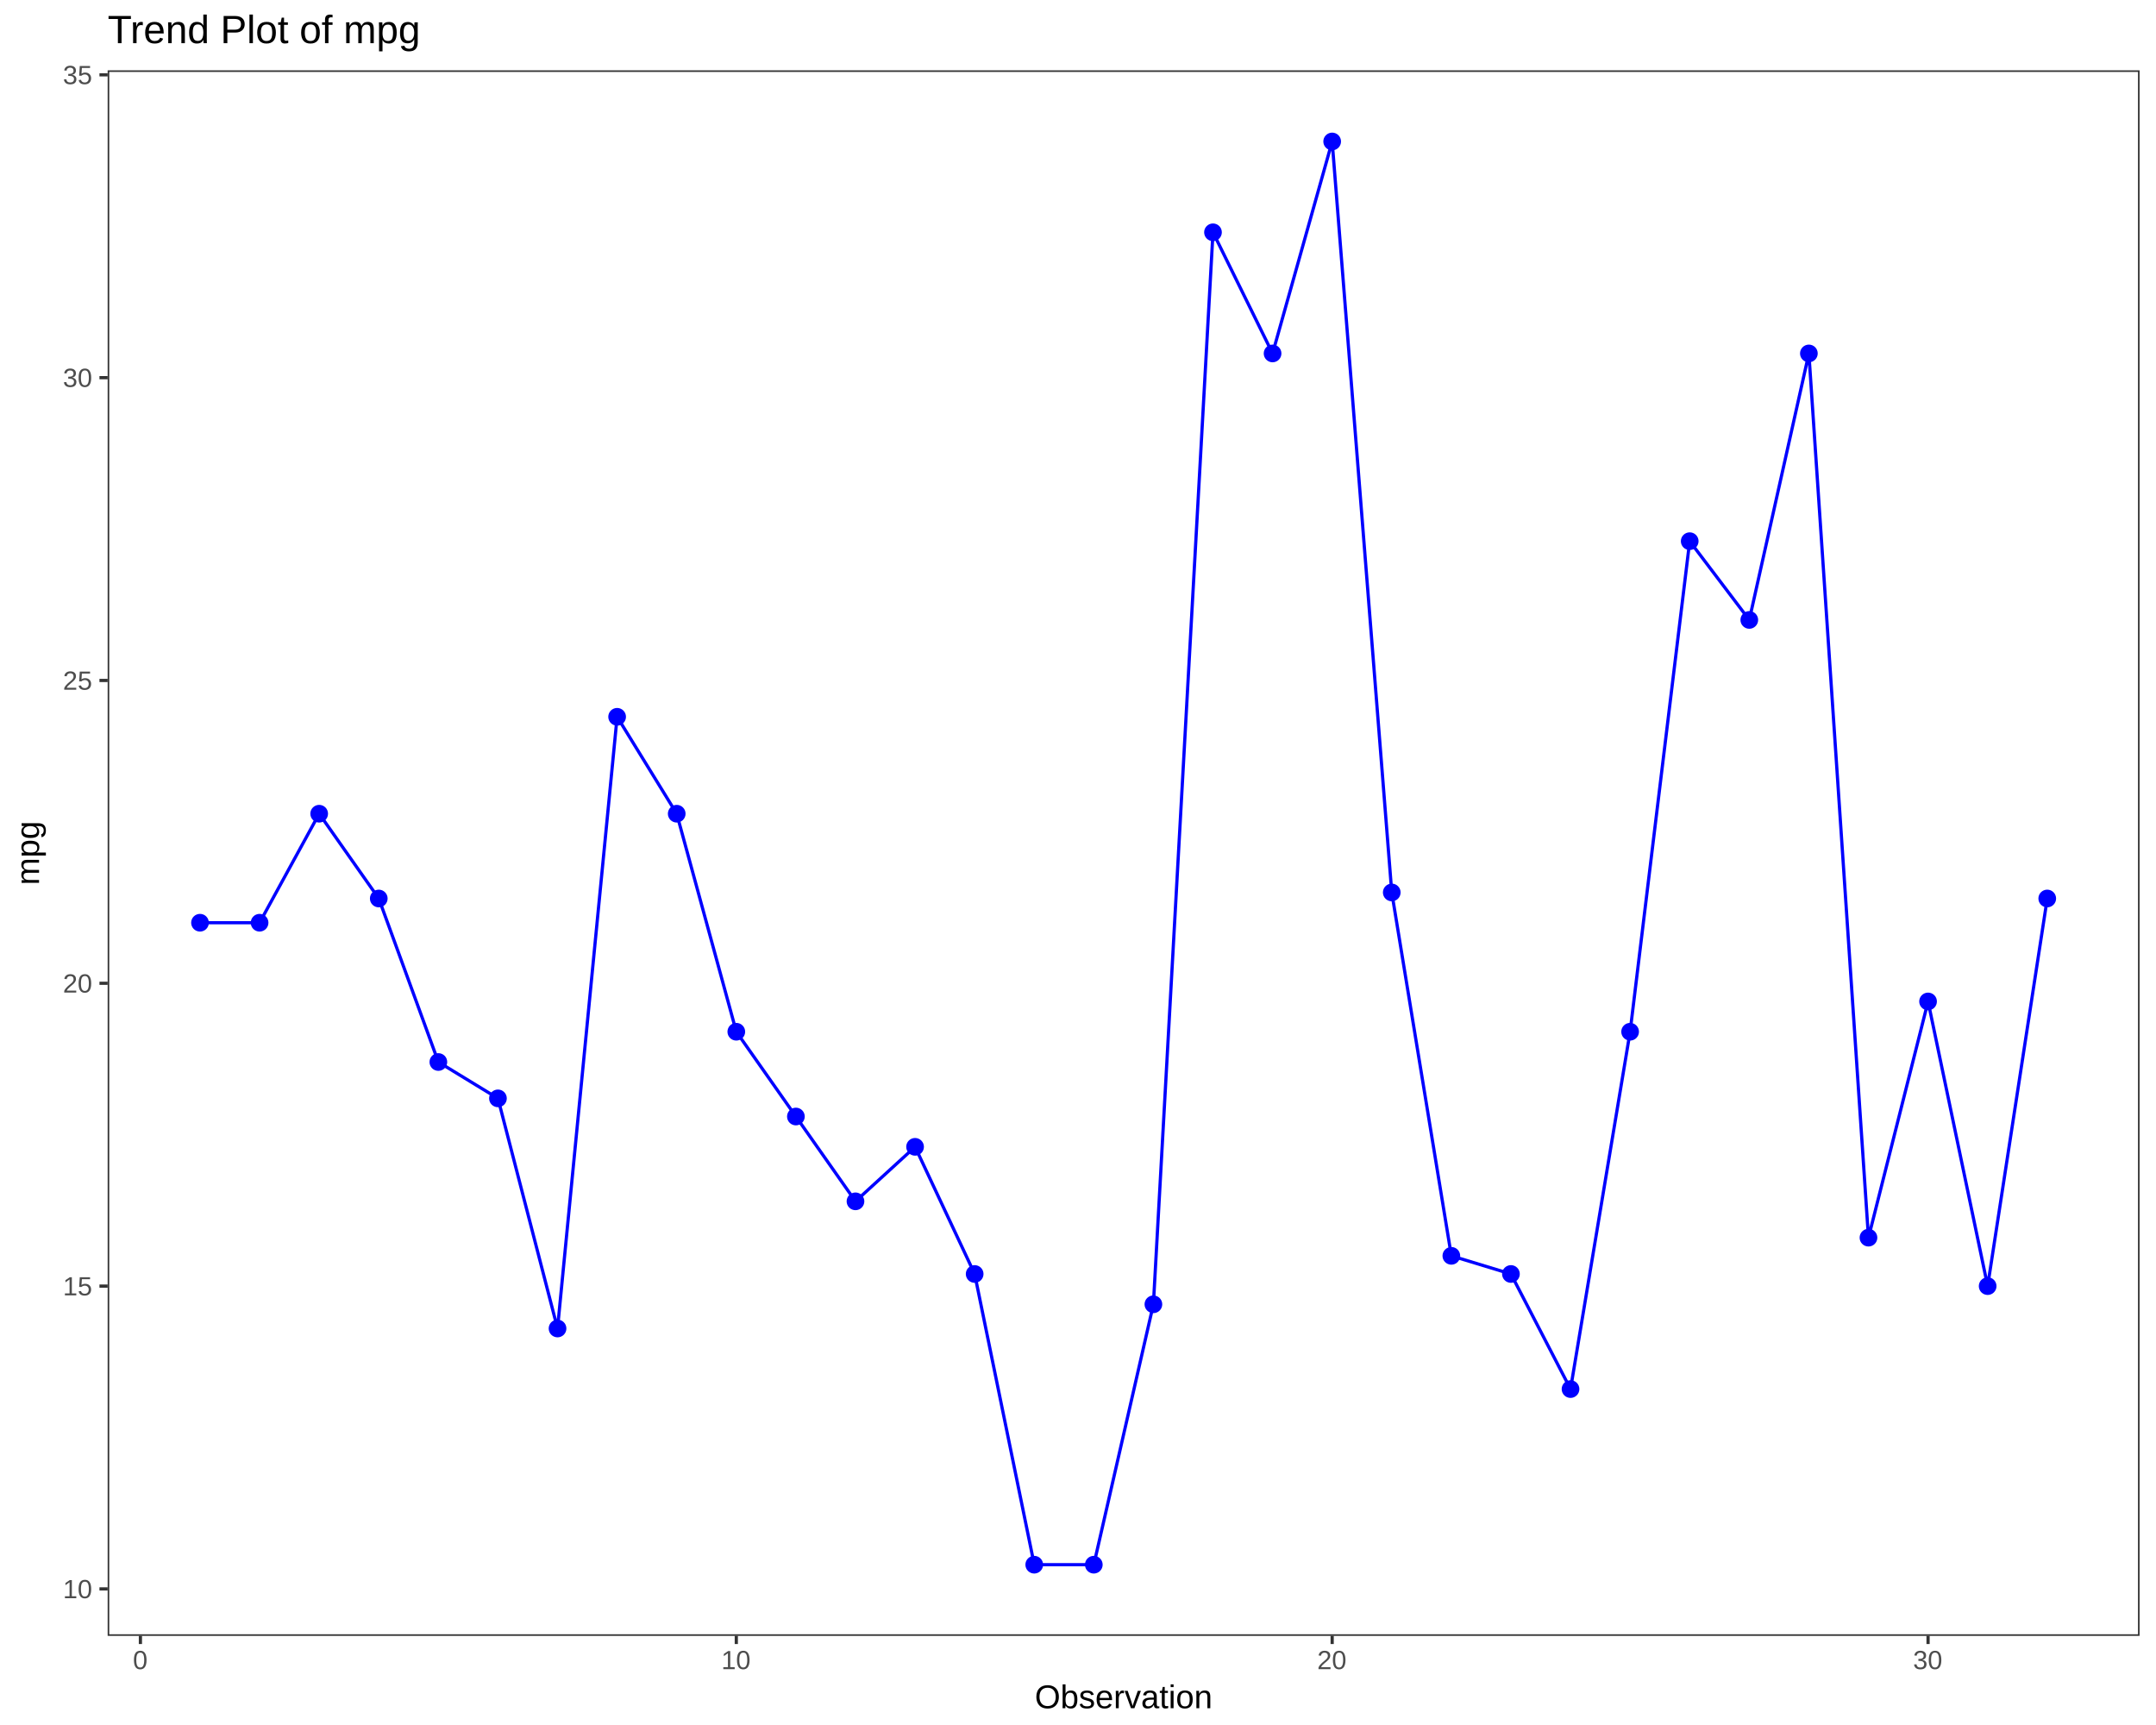
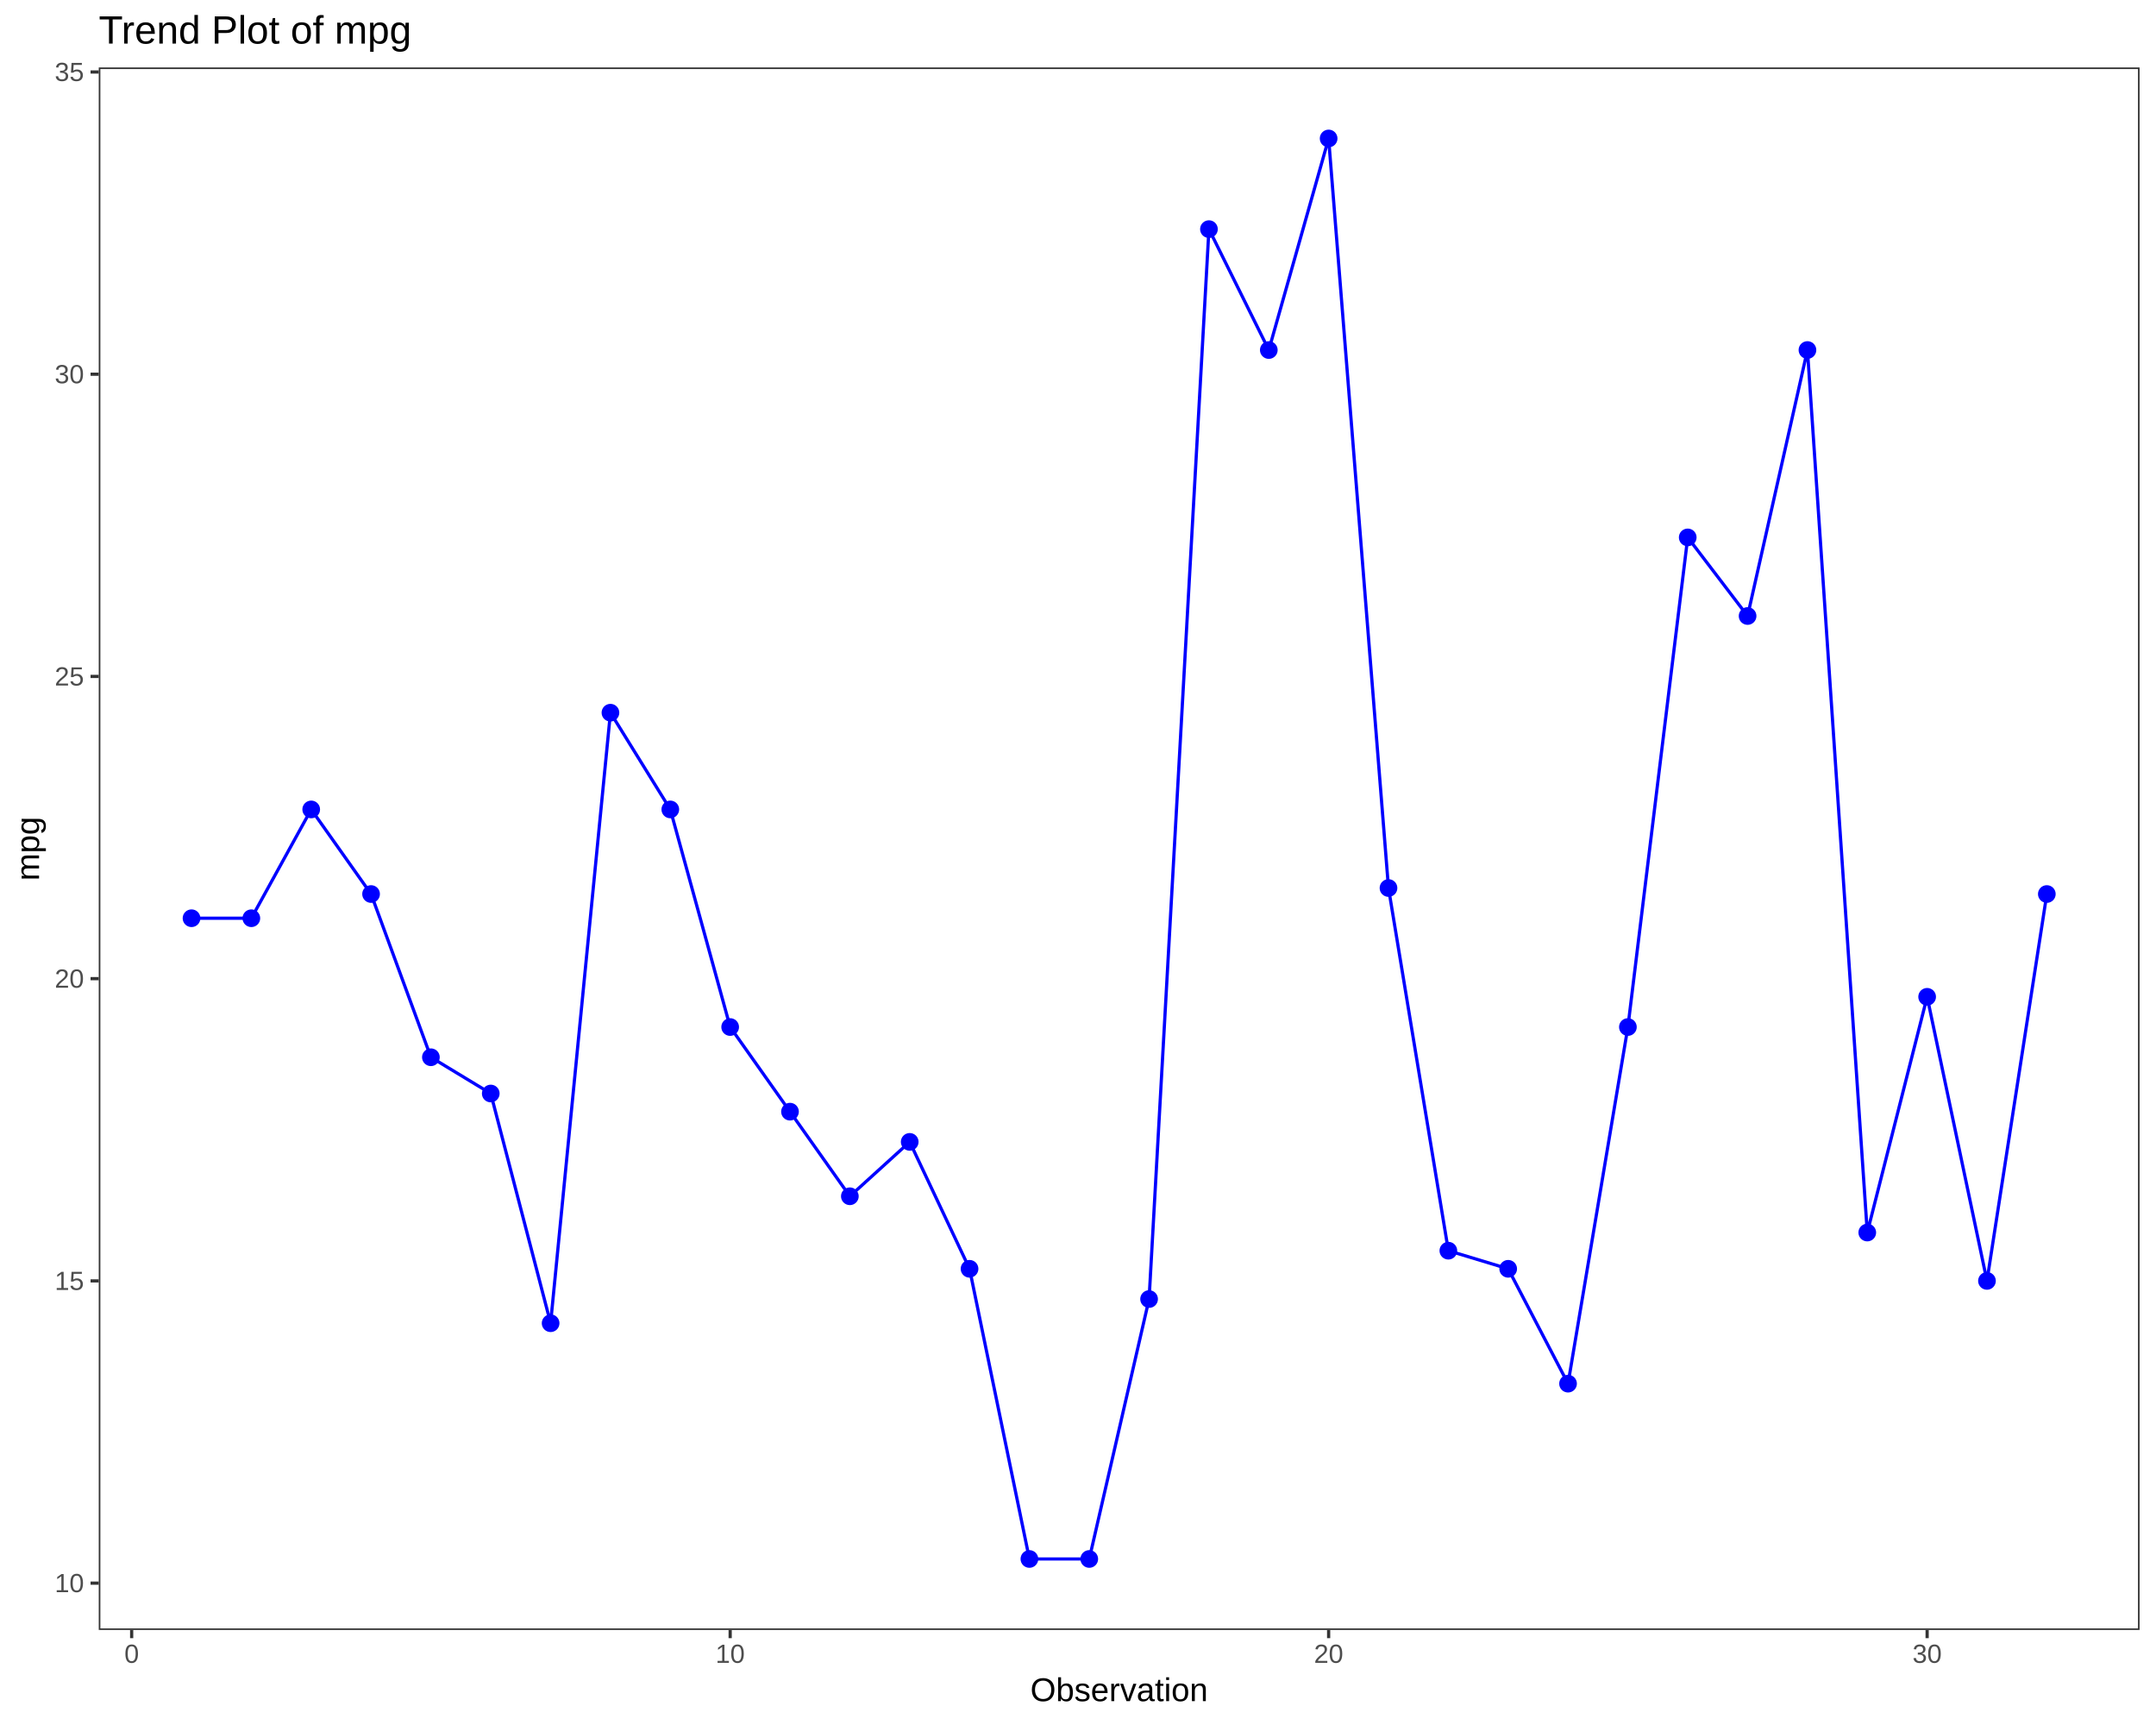
<svg xmlns="http://www.w3.org/2000/svg" viewBox="0 0 720.00 576.00">
  <defs>
    <style type="text/css">
-     line, polyline, path, rect, circle {
+     line, polyline, polygon, path, rect, circle {
      fill: none;
      stroke: #000000;
      stroke-linecap: round;
      stroke-linejoin: round;
      stroke-miterlimit: 10.00;
    }
  </style>
  </defs>
  <rect width="100%" height="100%" style="stroke: none; fill: #FFFFFF;" />
  <rect x="0.00" y="0.00" width="720.00" height="576.00" style="stroke-width: 1.07; stroke: #FFFFFF; fill: #FFFFFF;" />
  <defs>
-     <clipPath id="cpMzUuOTQ4fDcxNC41MjF8NTQ2LjIzNXwyMy40NzY3">
-       <rect x="35.95" y="23.48" width="678.57" height="522.76" />
+     <clipPath id="cpMzIuOTh8NzE0LjUyfDU0NC4yN3wyMi41Mg==">
+       <rect x="32.98" y="22.52" width="681.54" height="521.75" />
    </clipPath>
  </defs>
-   <rect x="35.95" y="23.48" width="678.57" height="522.76" style="stroke-width: 1.07; stroke: none; fill: #FFFFFF;" clip-path="url(#cpMzUuOTQ4fDcxNC41MjF8NTQ2LjIzNXwyMy40NzY3)" />
-   <circle cx="66.79" cy="308.11" r="1.95pt" style="stroke-width: 0.71; stroke: #0000FF; fill: #0000FF;" clip-path="url(#cpMzUuOTQ4fDcxNC41MjF8NTQ2LjIzNXwyMy40NzY3)" />
-   <circle cx="86.69" cy="308.11" r="1.95pt" style="stroke-width: 0.71; stroke: #0000FF; fill: #0000FF;" clip-path="url(#cpMzUuOTQ4fDcxNC41MjF8NTQ2LjIzNXwyMy40NzY3)" />
-   <circle cx="106.59" cy="271.71" r="1.95pt" style="stroke-width: 0.71; stroke: #0000FF; fill: #0000FF;" clip-path="url(#cpMzUuOTQ4fDcxNC41MjF8NTQ2LjIzNXwyMy40NzY3)" />
-   <circle cx="126.49" cy="300.02" r="1.95pt" style="stroke-width: 0.71; stroke: #0000FF; fill: #0000FF;" clip-path="url(#cpMzUuOTQ4fDcxNC41MjF8NTQ2LjIzNXwyMy40NzY3)" />
-   <circle cx="146.39" cy="354.62" r="1.95pt" style="stroke-width: 0.71; stroke: #0000FF; fill: #0000FF;" clip-path="url(#cpMzUuOTQ4fDcxNC41MjF8NTQ2LjIzNXwyMy40NzY3)" />
-   <circle cx="166.29" cy="366.76" r="1.95pt" style="stroke-width: 0.71; stroke: #0000FF; fill: #0000FF;" clip-path="url(#cpMzUuOTQ4fDcxNC41MjF8NTQ2LjIzNXwyMy40NzY3)" />
-   <circle cx="186.19" cy="443.60" r="1.95pt" style="stroke-width: 0.71; stroke: #0000FF; fill: #0000FF;" clip-path="url(#cpMzUuOTQ4fDcxNC41MjF8NTQ2LjIzNXwyMy40NzY3)" />
-   <circle cx="206.09" cy="239.35" r="1.95pt" style="stroke-width: 0.71; stroke: #0000FF; fill: #0000FF;" clip-path="url(#cpMzUuOTQ4fDcxNC41MjF8NTQ2LjIzNXwyMy40NzY3)" />
-   <circle cx="225.99" cy="271.71" r="1.95pt" style="stroke-width: 0.71; stroke: #0000FF; fill: #0000FF;" clip-path="url(#cpMzUuOTQ4fDcxNC41MjF8NTQ2LjIzNXwyMy40NzY3)" />
-   <circle cx="245.89" cy="344.51" r="1.95pt" style="stroke-width: 0.71; stroke: #0000FF; fill: #0000FF;" clip-path="url(#cpMzUuOTQ4fDcxNC41MjF8NTQ2LjIzNXwyMy40NzY3)" />
-   <circle cx="265.79" cy="372.82" r="1.95pt" style="stroke-width: 0.71; stroke: #0000FF; fill: #0000FF;" clip-path="url(#cpMzUuOTQ4fDcxNC41MjF8NTQ2LjIzNXwyMy40NzY3)" />
-   <circle cx="285.69" cy="401.14" r="1.95pt" style="stroke-width: 0.71; stroke: #0000FF; fill: #0000FF;" clip-path="url(#cpMzUuOTQ4fDcxNC41MjF8NTQ2LjIzNXwyMy40NzY3)" />
-   <circle cx="305.59" cy="382.94" r="1.95pt" style="stroke-width: 0.71; stroke: #0000FF; fill: #0000FF;" clip-path="url(#cpMzUuOTQ4fDcxNC41MjF8NTQ2LjIzNXwyMy40NzY3)" />
-   <circle cx="325.49" cy="425.40" r="1.95pt" style="stroke-width: 0.71; stroke: #0000FF; fill: #0000FF;" clip-path="url(#cpMzUuOTQ4fDcxNC41MjF8NTQ2LjIzNXwyMy40NzY3)" />
-   <circle cx="345.39" cy="522.47" r="1.95pt" style="stroke-width: 0.71; stroke: #0000FF; fill: #0000FF;" clip-path="url(#cpMzUuOTQ4fDcxNC41MjF8NTQ2LjIzNXwyMy40NzY3)" />
-   <circle cx="365.28" cy="522.47" r="1.95pt" style="stroke-width: 0.71; stroke: #0000FF; fill: #0000FF;" clip-path="url(#cpMzUuOTQ4fDcxNC41MjF8NTQ2LjIzNXwyMy40NzY3)" />
-   <circle cx="385.18" cy="435.52" r="1.95pt" style="stroke-width: 0.71; stroke: #0000FF; fill: #0000FF;" clip-path="url(#cpMzUuOTQ4fDcxNC41MjF8NTQ2LjIzNXwyMy40NzY3)" />
-   <circle cx="405.08" cy="77.57" r="1.95pt" style="stroke-width: 0.71; stroke: #0000FF; fill: #0000FF;" clip-path="url(#cpMzUuOTQ4fDcxNC41MjF8NTQ2LjIzNXwyMy40NzY3)" />
-   <circle cx="424.98" cy="118.02" r="1.95pt" style="stroke-width: 0.71; stroke: #0000FF; fill: #0000FF;" clip-path="url(#cpMzUuOTQ4fDcxNC41MjF8NTQ2LjIzNXwyMy40NzY3)" />
-   <circle cx="444.88" cy="47.24" r="1.95pt" style="stroke-width: 0.71; stroke: #0000FF; fill: #0000FF;" clip-path="url(#cpMzUuOTQ4fDcxNC41MjF8NTQ2LjIzNXwyMy40NzY3)" />
-   <circle cx="464.78" cy="298.00" r="1.95pt" style="stroke-width: 0.71; stroke: #0000FF; fill: #0000FF;" clip-path="url(#cpMzUuOTQ4fDcxNC41MjF8NTQ2LjIzNXwyMy40NzY3)" />
-   <circle cx="484.68" cy="419.34" r="1.95pt" style="stroke-width: 0.71; stroke: #0000FF; fill: #0000FF;" clip-path="url(#cpMzUuOTQ4fDcxNC41MjF8NTQ2LjIzNXwyMy40NzY3)" />
-   <circle cx="504.58" cy="425.40" r="1.95pt" style="stroke-width: 0.71; stroke: #0000FF; fill: #0000FF;" clip-path="url(#cpMzUuOTQ4fDcxNC41MjF8NTQ2LjIzNXwyMy40NzY3)" />
-   <circle cx="524.48" cy="463.83" r="1.95pt" style="stroke-width: 0.71; stroke: #0000FF; fill: #0000FF;" clip-path="url(#cpMzUuOTQ4fDcxNC41MjF8NTQ2LjIzNXwyMy40NzY3)" />
-   <circle cx="544.38" cy="344.51" r="1.95pt" style="stroke-width: 0.71; stroke: #0000FF; fill: #0000FF;" clip-path="url(#cpMzUuOTQ4fDcxNC41MjF8NTQ2LjIzNXwyMy40NzY3)" />
-   <circle cx="564.28" cy="180.71" r="1.95pt" style="stroke-width: 0.71; stroke: #0000FF; fill: #0000FF;" clip-path="url(#cpMzUuOTQ4fDcxNC41MjF8NTQ2LjIzNXwyMy40NzY3)" />
-   <circle cx="584.18" cy="207.00" r="1.95pt" style="stroke-width: 0.71; stroke: #0000FF; fill: #0000FF;" clip-path="url(#cpMzUuOTQ4fDcxNC41MjF8NTQ2LjIzNXwyMy40NzY3)" />
-   <circle cx="604.08" cy="118.02" r="1.95pt" style="stroke-width: 0.71; stroke: #0000FF; fill: #0000FF;" clip-path="url(#cpMzUuOTQ4fDcxNC41MjF8NTQ2LjIzNXwyMy40NzY3)" />
-   <circle cx="623.98" cy="413.27" r="1.95pt" style="stroke-width: 0.71; stroke: #0000FF; fill: #0000FF;" clip-path="url(#cpMzUuOTQ4fDcxNC41MjF8NTQ2LjIzNXwyMy40NzY3)" />
-   <circle cx="643.88" cy="334.40" r="1.95pt" style="stroke-width: 0.71; stroke: #0000FF; fill: #0000FF;" clip-path="url(#cpMzUuOTQ4fDcxNC41MjF8NTQ2LjIzNXwyMy40NzY3)" />
-   <circle cx="663.78" cy="429.45" r="1.95pt" style="stroke-width: 0.71; stroke: #0000FF; fill: #0000FF;" clip-path="url(#cpMzUuOTQ4fDcxNC41MjF8NTQ2LjIzNXwyMy40NzY3)" />
-   <circle cx="683.68" cy="300.02" r="1.95pt" style="stroke-width: 0.71; stroke: #0000FF; fill: #0000FF;" clip-path="url(#cpMzUuOTQ4fDcxNC41MjF8NTQ2LjIzNXwyMy40NzY3)" />
-   <polyline points="66.79,308.11 86.69,308.11 106.59,271.71 126.49,300.02 146.39,354.62 166.29,366.76 186.19,443.60 206.09,239.35 225.99,271.71 245.89,344.51 265.79,372.82 285.69,401.14 305.59,382.94 325.49,425.40 345.39,522.47 365.28,522.47 385.18,435.52 405.08,77.57 424.98,118.02 444.88,47.24 464.78,298.00 484.68,419.34 504.58,425.40 524.48,463.83 544.38,344.51 564.28,180.71 584.18,207.00 604.08,118.02 623.98,413.27 643.88,334.40 663.78,429.45 683.68,300.02 " style="stroke-width: 1.07; stroke: #0000FF; stroke-linecap: butt;" clip-path="url(#cpMzUuOTQ4fDcxNC41MjF8NTQ2LjIzNXwyMy40NzY3)" />
-   <rect x="35.95" y="23.48" width="678.57" height="522.76" style="stroke-width: 1.07; stroke: #333333;" clip-path="url(#cpMzUuOTQ4fDcxNC41MjF8NTQ2LjIzNXwyMy40NzY3)" />
+   <rect x="32.98" y="22.52" width="681.54" height="521.75" style="stroke-width: 1.07; stroke: none; fill: #FFFFFF;" clip-path="url(#cpMzIuOTh8NzE0LjUyfDU0NC4yN3wyMi41Mg==)" />
+   <circle cx="63.96" cy="306.61" r="1.95pt" style="stroke-width: 0.71; stroke: #0000FF; fill: #0000FF;" clip-path="url(#cpMzIuOTh8NzE0LjUyfDU0NC4yN3wyMi41Mg==)" />
+   <circle cx="83.94" cy="306.61" r="1.95pt" style="stroke-width: 0.71; stroke: #0000FF; fill: #0000FF;" clip-path="url(#cpMzIuOTh8NzE0LjUyfDU0NC4yN3wyMi41Mg==)" />
+   <circle cx="103.93" cy="270.28" r="1.95pt" style="stroke-width: 0.71; stroke: #0000FF; fill: #0000FF;" clip-path="url(#cpMzIuOTh8NzE0LjUyfDU0NC4yN3wyMi41Mg==)" />
+   <circle cx="123.92" cy="298.53" r="1.95pt" style="stroke-width: 0.71; stroke: #0000FF; fill: #0000FF;" clip-path="url(#cpMzIuOTh8NzE0LjUyfDU0NC4yN3wyMi41Mg==)" />
+   <circle cx="143.90" cy="353.03" r="1.95pt" style="stroke-width: 0.71; stroke: #0000FF; fill: #0000FF;" clip-path="url(#cpMzIuOTh8NzE0LjUyfDU0NC4yN3wyMi41Mg==)" />
+   <circle cx="163.89" cy="365.14" r="1.95pt" style="stroke-width: 0.71; stroke: #0000FF; fill: #0000FF;" clip-path="url(#cpMzIuOTh8NzE0LjUyfDU0NC4yN3wyMi41Mg==)" />
+   <circle cx="183.88" cy="441.84" r="1.95pt" style="stroke-width: 0.71; stroke: #0000FF; fill: #0000FF;" clip-path="url(#cpMzIuOTh8NzE0LjUyfDU0NC4yN3wyMi41Mg==)" />
+   <circle cx="203.86" cy="237.98" r="1.95pt" style="stroke-width: 0.71; stroke: #0000FF; fill: #0000FF;" clip-path="url(#cpMzIuOTh8NzE0LjUyfDU0NC4yN3wyMi41Mg==)" />
+   <circle cx="223.85" cy="270.28" r="1.95pt" style="stroke-width: 0.71; stroke: #0000FF; fill: #0000FF;" clip-path="url(#cpMzIuOTh8NzE0LjUyfDU0NC4yN3wyMi41Mg==)" />
+   <circle cx="243.84" cy="342.94" r="1.95pt" style="stroke-width: 0.71; stroke: #0000FF; fill: #0000FF;" clip-path="url(#cpMzIuOTh8NzE0LjUyfDU0NC4yN3wyMi41Mg==)" />
+   <circle cx="263.82" cy="371.20" r="1.95pt" style="stroke-width: 0.71; stroke: #0000FF; fill: #0000FF;" clip-path="url(#cpMzIuOTh8NzE0LjUyfDU0NC4yN3wyMi41Mg==)" />
+   <circle cx="283.81" cy="399.45" r="1.95pt" style="stroke-width: 0.71; stroke: #0000FF; fill: #0000FF;" clip-path="url(#cpMzIuOTh8NzE0LjUyfDU0NC4yN3wyMi41Mg==)" />
+   <circle cx="303.80" cy="381.29" r="1.95pt" style="stroke-width: 0.71; stroke: #0000FF; fill: #0000FF;" clip-path="url(#cpMzIuOTh8NzE0LjUyfDU0NC4yN3wyMi41Mg==)" />
+   <circle cx="323.78" cy="423.67" r="1.95pt" style="stroke-width: 0.71; stroke: #0000FF; fill: #0000FF;" clip-path="url(#cpMzIuOTh8NzE0LjUyfDU0NC4yN3wyMi41Mg==)" />
+   <circle cx="343.77" cy="520.56" r="1.95pt" style="stroke-width: 0.71; stroke: #0000FF; fill: #0000FF;" clip-path="url(#cpMzIuOTh8NzE0LjUyfDU0NC4yN3wyMi41Mg==)" />
+   <circle cx="363.76" cy="520.56" r="1.95pt" style="stroke-width: 0.71; stroke: #0000FF; fill: #0000FF;" clip-path="url(#cpMzIuOTh8NzE0LjUyfDU0NC4yN3wyMi41Mg==)" />
+   <circle cx="383.74" cy="433.77" r="1.95pt" style="stroke-width: 0.71; stroke: #0000FF; fill: #0000FF;" clip-path="url(#cpMzIuOTh8NzE0LjUyfDU0NC4yN3wyMi41Mg==)" />
+   <circle cx="403.73" cy="76.51" r="1.95pt" style="stroke-width: 0.71; stroke: #0000FF; fill: #0000FF;" clip-path="url(#cpMzIuOTh8NzE0LjUyfDU0NC4yN3wyMi41Mg==)" />
+   <circle cx="423.72" cy="116.88" r="1.95pt" style="stroke-width: 0.71; stroke: #0000FF; fill: #0000FF;" clip-path="url(#cpMzIuOTh8NzE0LjUyfDU0NC4yN3wyMi41Mg==)" />
+   <circle cx="443.70" cy="46.24" r="1.95pt" style="stroke-width: 0.71; stroke: #0000FF; fill: #0000FF;" clip-path="url(#cpMzIuOTh8NzE0LjUyfDU0NC4yN3wyMi41Mg==)" />
+   <circle cx="463.69" cy="296.52" r="1.95pt" style="stroke-width: 0.71; stroke: #0000FF; fill: #0000FF;" clip-path="url(#cpMzIuOTh8NzE0LjUyfDU0NC4yN3wyMi41Mg==)" />
+   <circle cx="483.68" cy="417.62" r="1.95pt" style="stroke-width: 0.71; stroke: #0000FF; fill: #0000FF;" clip-path="url(#cpMzIuOTh8NzE0LjUyfDU0NC4yN3wyMi41Mg==)" />
+   <circle cx="503.66" cy="423.67" r="1.95pt" style="stroke-width: 0.71; stroke: #0000FF; fill: #0000FF;" clip-path="url(#cpMzIuOTh8NzE0LjUyfDU0NC4yN3wyMi41Mg==)" />
+   <circle cx="523.65" cy="462.02" r="1.95pt" style="stroke-width: 0.71; stroke: #0000FF; fill: #0000FF;" clip-path="url(#cpMzIuOTh8NzE0LjUyfDU0NC4yN3wyMi41Mg==)" />
+   <circle cx="543.64" cy="342.94" r="1.95pt" style="stroke-width: 0.71; stroke: #0000FF; fill: #0000FF;" clip-path="url(#cpMzIuOTh8NzE0LjUyfDU0NC4yN3wyMi41Mg==)" />
+   <circle cx="563.62" cy="179.45" r="1.95pt" style="stroke-width: 0.71; stroke: #0000FF; fill: #0000FF;" clip-path="url(#cpMzIuOTh8NzE0LjUyfDU0NC4yN3wyMi41Mg==)" />
+   <circle cx="583.61" cy="205.69" r="1.95pt" style="stroke-width: 0.71; stroke: #0000FF; fill: #0000FF;" clip-path="url(#cpMzIuOTh8NzE0LjUyfDU0NC4yN3wyMi41Mg==)" />
+   <circle cx="603.60" cy="116.88" r="1.95pt" style="stroke-width: 0.71; stroke: #0000FF; fill: #0000FF;" clip-path="url(#cpMzIuOTh8NzE0LjUyfDU0NC4yN3wyMi41Mg==)" />
+   <circle cx="623.58" cy="411.56" r="1.95pt" style="stroke-width: 0.71; stroke: #0000FF; fill: #0000FF;" clip-path="url(#cpMzIuOTh8NzE0LjUyfDU0NC4yN3wyMi41Mg==)" />
+   <circle cx="643.57" cy="332.85" r="1.95pt" style="stroke-width: 0.71; stroke: #0000FF; fill: #0000FF;" clip-path="url(#cpMzIuOTh8NzE0LjUyfDU0NC4yN3wyMi41Mg==)" />
+   <circle cx="663.55" cy="427.71" r="1.95pt" style="stroke-width: 0.71; stroke: #0000FF; fill: #0000FF;" clip-path="url(#cpMzIuOTh8NzE0LjUyfDU0NC4yN3wyMi41Mg==)" />
+   <circle cx="683.54" cy="298.53" r="1.95pt" style="stroke-width: 0.71; stroke: #0000FF; fill: #0000FF;" clip-path="url(#cpMzIuOTh8NzE0LjUyfDU0NC4yN3wyMi41Mg==)" />
+   <polyline points="63.96,306.61 83.94,306.61 103.93,270.28 123.92,298.53 143.90,353.03 163.89,365.14 183.88,441.84 203.86,237.98 223.85,270.28 243.84,342.94 263.82,371.20 283.81,399.45 303.80,381.29 323.78,423.67 343.77,520.56 363.76,520.56 383.74,433.77 403.73,76.51 423.72,116.88 443.70,46.24 463.69,296.52 483.68,417.62 503.66,423.67 523.65,462.02 543.64,342.94 563.62,179.45 583.61,205.69 603.60,116.88 623.58,411.56 643.57,332.85 663.55,427.71 683.54,298.53 " style="stroke-width: 1.07; stroke: #0000FF; stroke-linecap: butt;" clip-path="url(#cpMzIuOTh8NzE0LjUyfDU0NC4yN3wyMi41Mg==)" />
+   <rect x="32.98" y="22.52" width="681.54" height="521.75" style="stroke-width: 1.07; stroke: #333333;" clip-path="url(#cpMzIuOTh8NzE0LjUyfDU0NC4yN3wyMi41Mg==)" />
  <defs>
-     <clipPath id="cpMHw3MjB8NTc2fDA=">
+     <clipPath id="cpMC4wMHw3MjAuMDB8NTc2LjAwfDAuMDA=">
      <rect x="0.00" y="0.00" width="720.00" height="576.00" />
    </clipPath>
  </defs>
-   <g clip-path="url(#cpMHw3MjB8NTc2fDA=)">
-     <text x="21.01" y="533.66" style="font-size: 8.80px; fill: #4D4D4D; font-family: Liberation Sans;" textLength="10.01px" lengthAdjust="spacingAndGlyphs">10</text>
+   <g clip-path="url(#cpMC4wMHw3MjAuMDB8NTc2LjAwfDAuMDA=)">
+     <text x="18.27" y="531.65" style="font-size: 8.80px; fill: #4D4D4D; font-family: Liberation Sans;" textLength="9.78px" lengthAdjust="spacingAndGlyphs">10</text>
  </g>
-   <g clip-path="url(#cpMHw3MjB8NTc2fDA=)">
-     <text x="21.01" y="432.54" style="font-size: 8.80px; fill: #4D4D4D; font-family: Liberation Sans;" textLength="10.01px" lengthAdjust="spacingAndGlyphs">15</text>
+   <g clip-path="url(#cpMC4wMHw3MjAuMDB8NTc2LjAwfDAuMDA=)">
+     <text x="18.27" y="430.73" style="font-size: 8.80px; fill: #4D4D4D; font-family: Liberation Sans;" textLength="9.78px" lengthAdjust="spacingAndGlyphs">15</text>
  </g>
-   <g clip-path="url(#cpMHw3MjB8NTc2fDA=)">
-     <text x="21.01" y="331.43" style="font-size: 8.80px; fill: #4D4D4D; font-family: Liberation Sans;" textLength="10.01px" lengthAdjust="spacingAndGlyphs">20</text>
+   <g clip-path="url(#cpMC4wMHw3MjAuMDB8NTc2LjAwfDAuMDA=)">
+     <text x="18.27" y="329.81" style="font-size: 8.80px; fill: #4D4D4D; font-family: Liberation Sans;" textLength="9.78px" lengthAdjust="spacingAndGlyphs">20</text>
  </g>
-   <g clip-path="url(#cpMHw3MjB8NTc2fDA=)">
-     <text x="21.01" y="230.31" style="font-size: 8.80px; fill: #4D4D4D; font-family: Liberation Sans;" textLength="10.01px" lengthAdjust="spacingAndGlyphs">25</text>
+   <g clip-path="url(#cpMC4wMHw3MjAuMDB8NTc2LjAwfDAuMDA=)">
+     <text x="18.27" y="228.90" style="font-size: 8.80px; fill: #4D4D4D; font-family: Liberation Sans;" textLength="9.78px" lengthAdjust="spacingAndGlyphs">25</text>
  </g>
-   <g clip-path="url(#cpMHw3MjB8NTc2fDA=)">
-     <text x="21.01" y="129.20" style="font-size: 8.80px; fill: #4D4D4D; font-family: Liberation Sans;" textLength="10.01px" lengthAdjust="spacingAndGlyphs">30</text>
+   <g clip-path="url(#cpMC4wMHw3MjAuMDB8NTc2LjAwfDAuMDA=)">
+     <text x="18.27" y="127.98" style="font-size: 8.80px; fill: #4D4D4D; font-family: Liberation Sans;" textLength="9.78px" lengthAdjust="spacingAndGlyphs">30</text>
  </g>
-   <g clip-path="url(#cpMHw3MjB8NTc2fDA=)">
-     <text x="21.01" y="28.09" style="font-size: 8.80px; fill: #4D4D4D; font-family: Liberation Sans;" textLength="10.01px" lengthAdjust="spacingAndGlyphs">35</text>
+   <g clip-path="url(#cpMC4wMHw3MjAuMDB8NTc2LjAwfDAuMDA=)">
+     <text x="18.27" y="27.06" style="font-size: 8.80px; fill: #4D4D4D; font-family: Liberation Sans;" textLength="9.78px" lengthAdjust="spacingAndGlyphs">35</text>
  </g>
-   <polyline points="33.21,530.56 35.95,530.56 " style="stroke-width: 1.07; stroke: #333333; stroke-linecap: butt;" clip-path="url(#cpMHw3MjB8NTc2fDA=)" />
-   <polyline points="33.21,429.45 35.95,429.45 " style="stroke-width: 1.07; stroke: #333333; stroke-linecap: butt;" clip-path="url(#cpMHw3MjB8NTc2fDA=)" />
-   <polyline points="33.21,328.33 35.95,328.33 " style="stroke-width: 1.07; stroke: #333333; stroke-linecap: butt;" clip-path="url(#cpMHw3MjB8NTc2fDA=)" />
-   <polyline points="33.21,227.22 35.95,227.22 " style="stroke-width: 1.07; stroke: #333333; stroke-linecap: butt;" clip-path="url(#cpMHw3MjB8NTc2fDA=)" />
-   <polyline points="33.21,126.11 35.95,126.11 " style="stroke-width: 1.07; stroke: #333333; stroke-linecap: butt;" clip-path="url(#cpMHw3MjB8NTc2fDA=)" />
-   <polyline points="33.21,24.99 35.95,24.99 " style="stroke-width: 1.07; stroke: #333333; stroke-linecap: butt;" clip-path="url(#cpMHw3MjB8NTc2fDA=)" />
-   <polyline points="46.89,548.97 46.89,546.23 " style="stroke-width: 1.07; stroke: #333333; stroke-linecap: butt;" clip-path="url(#cpMHw3MjB8NTc2fDA=)" />
-   <polyline points="245.89,548.97 245.89,546.23 " style="stroke-width: 1.07; stroke: #333333; stroke-linecap: butt;" clip-path="url(#cpMHw3MjB8NTc2fDA=)" />
-   <polyline points="444.88,548.97 444.88,546.23 " style="stroke-width: 1.07; stroke: #333333; stroke-linecap: butt;" clip-path="url(#cpMHw3MjB8NTc2fDA=)" />
-   <polyline points="643.88,548.97 643.88,546.23 " style="stroke-width: 1.07; stroke: #333333; stroke-linecap: butt;" clip-path="url(#cpMHw3MjB8NTc2fDA=)" />
-   <g clip-path="url(#cpMHw3MjB8NTc2fDA=)">
-     <text x="44.39" y="557.35" style="font-size: 8.80px; fill: #4D4D4D; font-family: Liberation Sans;" textLength="5.01px" lengthAdjust="spacingAndGlyphs">0</text>
+   <polyline points="30.24,528.63 32.98,528.63 " style="stroke-width: 1.07; stroke: #333333; stroke-linecap: butt;" clip-path="url(#cpMC4wMHw3MjAuMDB8NTc2LjAwfDAuMDA=)" />
+   <polyline points="30.24,427.71 32.98,427.71 " style="stroke-width: 1.07; stroke: #333333; stroke-linecap: butt;" clip-path="url(#cpMC4wMHw3MjAuMDB8NTc2LjAwfDAuMDA=)" />
+   <polyline points="30.24,326.79 32.98,326.79 " style="stroke-width: 1.07; stroke: #333333; stroke-linecap: butt;" clip-path="url(#cpMC4wMHw3MjAuMDB8NTc2LjAwfDAuMDA=)" />
+   <polyline points="30.24,225.87 32.98,225.87 " style="stroke-width: 1.07; stroke: #333333; stroke-linecap: butt;" clip-path="url(#cpMC4wMHw3MjAuMDB8NTc2LjAwfDAuMDA=)" />
+   <polyline points="30.24,124.95 32.98,124.95 " style="stroke-width: 1.07; stroke: #333333; stroke-linecap: butt;" clip-path="url(#cpMC4wMHw3MjAuMDB8NTc2LjAwfDAuMDA=)" />
+   <polyline points="30.24,24.04 32.98,24.04 " style="stroke-width: 1.07; stroke: #333333; stroke-linecap: butt;" clip-path="url(#cpMC4wMHw3MjAuMDB8NTc2LjAwfDAuMDA=)" />
+   <polyline points="43.97,547.01 43.97,544.27 " style="stroke-width: 1.07; stroke: #333333; stroke-linecap: butt;" clip-path="url(#cpMC4wMHw3MjAuMDB8NTc2LjAwfDAuMDA=)" />
+   <polyline points="243.84,547.01 243.84,544.27 " style="stroke-width: 1.07; stroke: #333333; stroke-linecap: butt;" clip-path="url(#cpMC4wMHw3MjAuMDB8NTc2LjAwfDAuMDA=)" />
+   <polyline points="443.70,547.01 443.70,544.27 " style="stroke-width: 1.07; stroke: #333333; stroke-linecap: butt;" clip-path="url(#cpMC4wMHw3MjAuMDB8NTc2LjAwfDAuMDA=)" />
+   <polyline points="643.57,547.01 643.57,544.27 " style="stroke-width: 1.07; stroke: #333333; stroke-linecap: butt;" clip-path="url(#cpMC4wMHw3MjAuMDB8NTc2LjAwfDAuMDA=)" />
+   <g clip-path="url(#cpMC4wMHw3MjAuMDB8NTc2LjAwfDAuMDA=)">
+     <text x="41.53" y="555.25" style="font-size: 8.80px; fill: #4D4D4D; font-family: Liberation Sans;" textLength="4.89px" lengthAdjust="spacingAndGlyphs">0</text>
  </g>
-   <g clip-path="url(#cpMHw3MjB8NTc2fDA=)">
-     <text x="240.88" y="557.35" style="font-size: 8.80px; fill: #4D4D4D; font-family: Liberation Sans;" textLength="10.01px" lengthAdjust="spacingAndGlyphs">10</text>
+   <g clip-path="url(#cpMC4wMHw3MjAuMDB8NTc2LjAwfDAuMDA=)">
+     <text x="238.95" y="555.25" style="font-size: 8.80px; fill: #4D4D4D; font-family: Liberation Sans;" textLength="9.78px" lengthAdjust="spacingAndGlyphs">10</text>
  </g>
-   <g clip-path="url(#cpMHw3MjB8NTc2fDA=)">
-     <text x="439.88" y="557.35" style="font-size: 8.80px; fill: #4D4D4D; font-family: Liberation Sans;" textLength="10.01px" lengthAdjust="spacingAndGlyphs">20</text>
+   <g clip-path="url(#cpMC4wMHw3MjAuMDB8NTc2LjAwfDAuMDA=)">
+     <text x="438.81" y="555.25" style="font-size: 8.80px; fill: #4D4D4D; font-family: Liberation Sans;" textLength="9.78px" lengthAdjust="spacingAndGlyphs">20</text>
  </g>
-   <g clip-path="url(#cpMHw3MjB8NTc2fDA=)">
-     <text x="638.87" y="557.35" style="font-size: 8.80px; fill: #4D4D4D; font-family: Liberation Sans;" textLength="10.01px" lengthAdjust="spacingAndGlyphs">30</text>
+   <g clip-path="url(#cpMC4wMHw3MjAuMDB8NTc2LjAwfDAuMDA=)">
+     <text x="638.68" y="555.25" style="font-size: 8.80px; fill: #4D4D4D; font-family: Liberation Sans;" textLength="9.78px" lengthAdjust="spacingAndGlyphs">30</text>
  </g>
-   <g clip-path="url(#cpMHw3MjB8NTc2fDA=)">
-     <text x="345.58" y="570.40" style="font-size: 11.00px; font-family: Liberation Sans;" textLength="59.31px" lengthAdjust="spacingAndGlyphs">Observation</text>
+   <g clip-path="url(#cpMC4wMHw3MjAuMDB8NTc2LjAwfDAuMDA=)">
+     <text x="344.08" y="568.04" style="font-size: 11.00px; font-family: Liberation Sans;" textLength="59.34px" lengthAdjust="spacingAndGlyphs">Observation</text>
  </g>
-   <g clip-path="url(#cpMHw3MjB8NTc2fDA=)">
-     <text transform="translate(13.04,295.55) rotate(-90)" style="font-size: 11.00px; font-family: Liberation Sans;" textLength="21.40px" lengthAdjust="spacingAndGlyphs">mpg</text>
+   <g clip-path="url(#cpMC4wMHw3MjAuMDB8NTc2LjAwfDAuMDA=)">
+     <text transform="translate(13.04,294.10) rotate(-90)" style="font-size: 11.00px; font-family: Liberation Sans;" textLength="21.41px" lengthAdjust="spacingAndGlyphs">mpg</text>
  </g>
-   <g clip-path="url(#cpMHw3MjB8NTc2fDA=)">
-     <text x="35.95" y="14.42" style="font-size: 13.20px; font-family: Liberation Sans;" textLength="103.33px" lengthAdjust="spacingAndGlyphs">Trend Plot of mpg</text>
+   <g clip-path="url(#cpMC4wMHw3MjAuMDB8NTc2LjAwfDAuMDA=)">
+     <text x="32.98" y="14.56" style="font-size: 13.20px; font-family: Liberation Sans;" textLength="104.27px" lengthAdjust="spacingAndGlyphs">Trend Plot of mpg</text>
  </g>
</svg>
